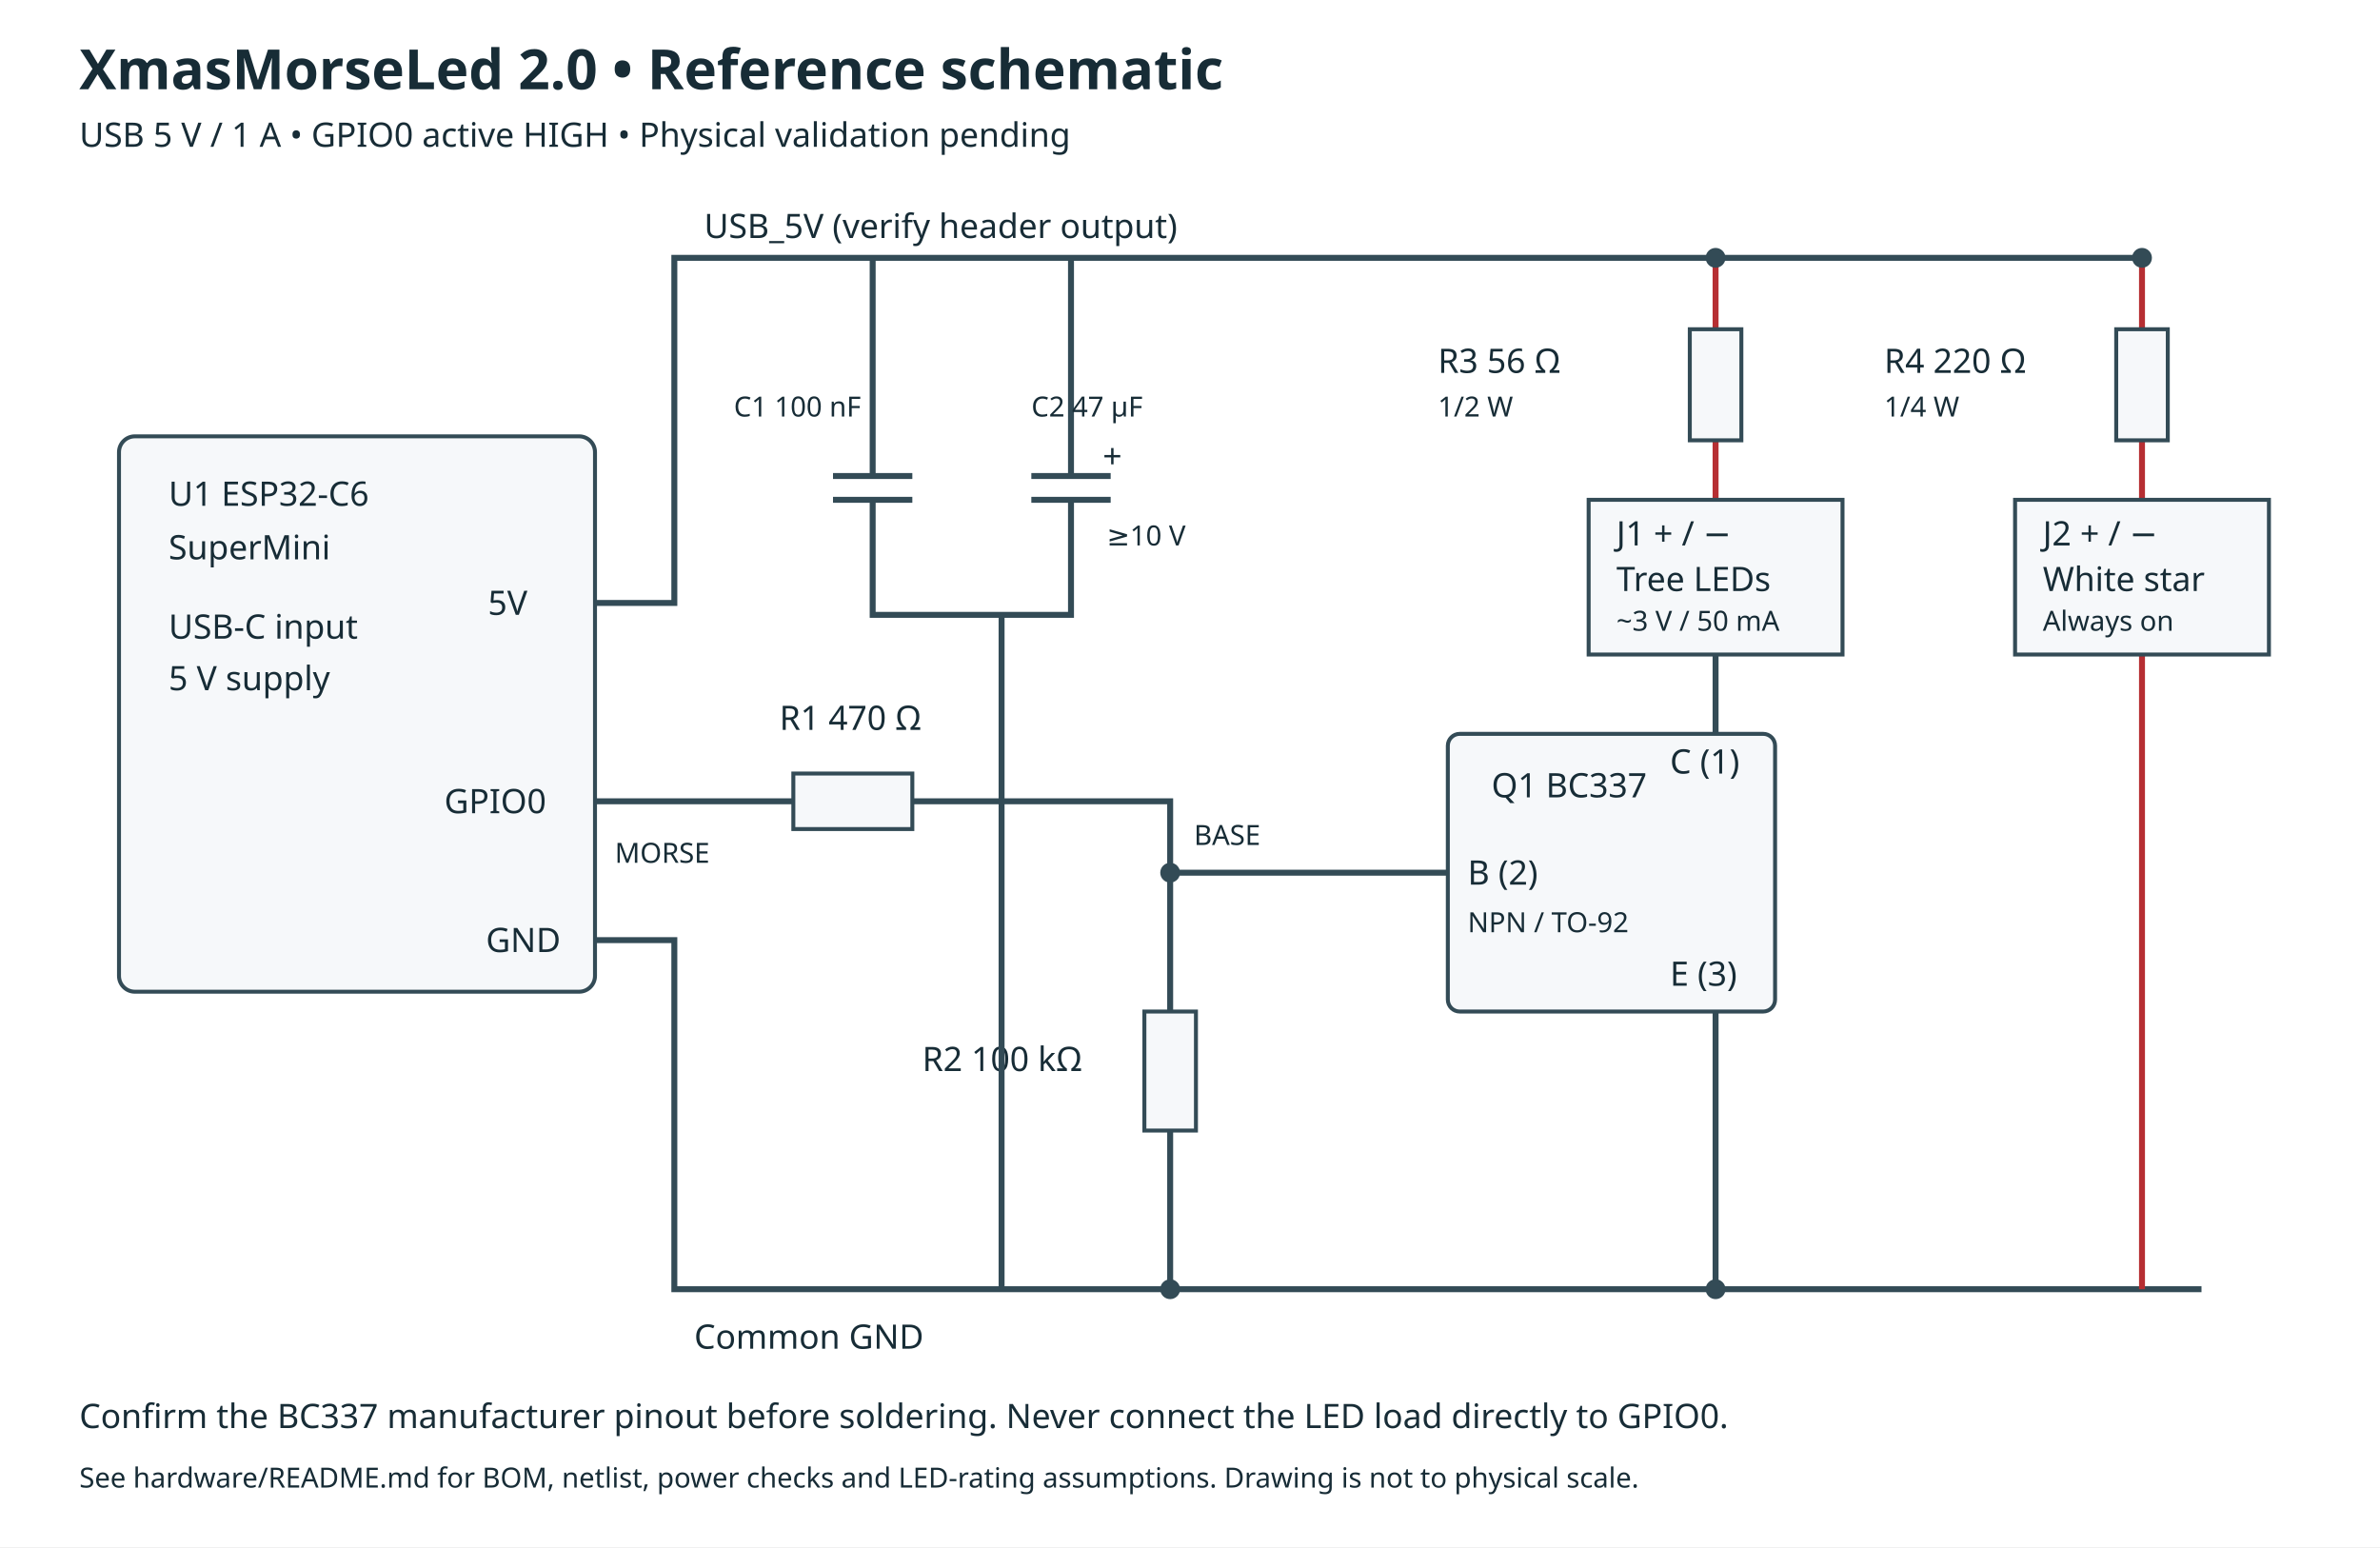
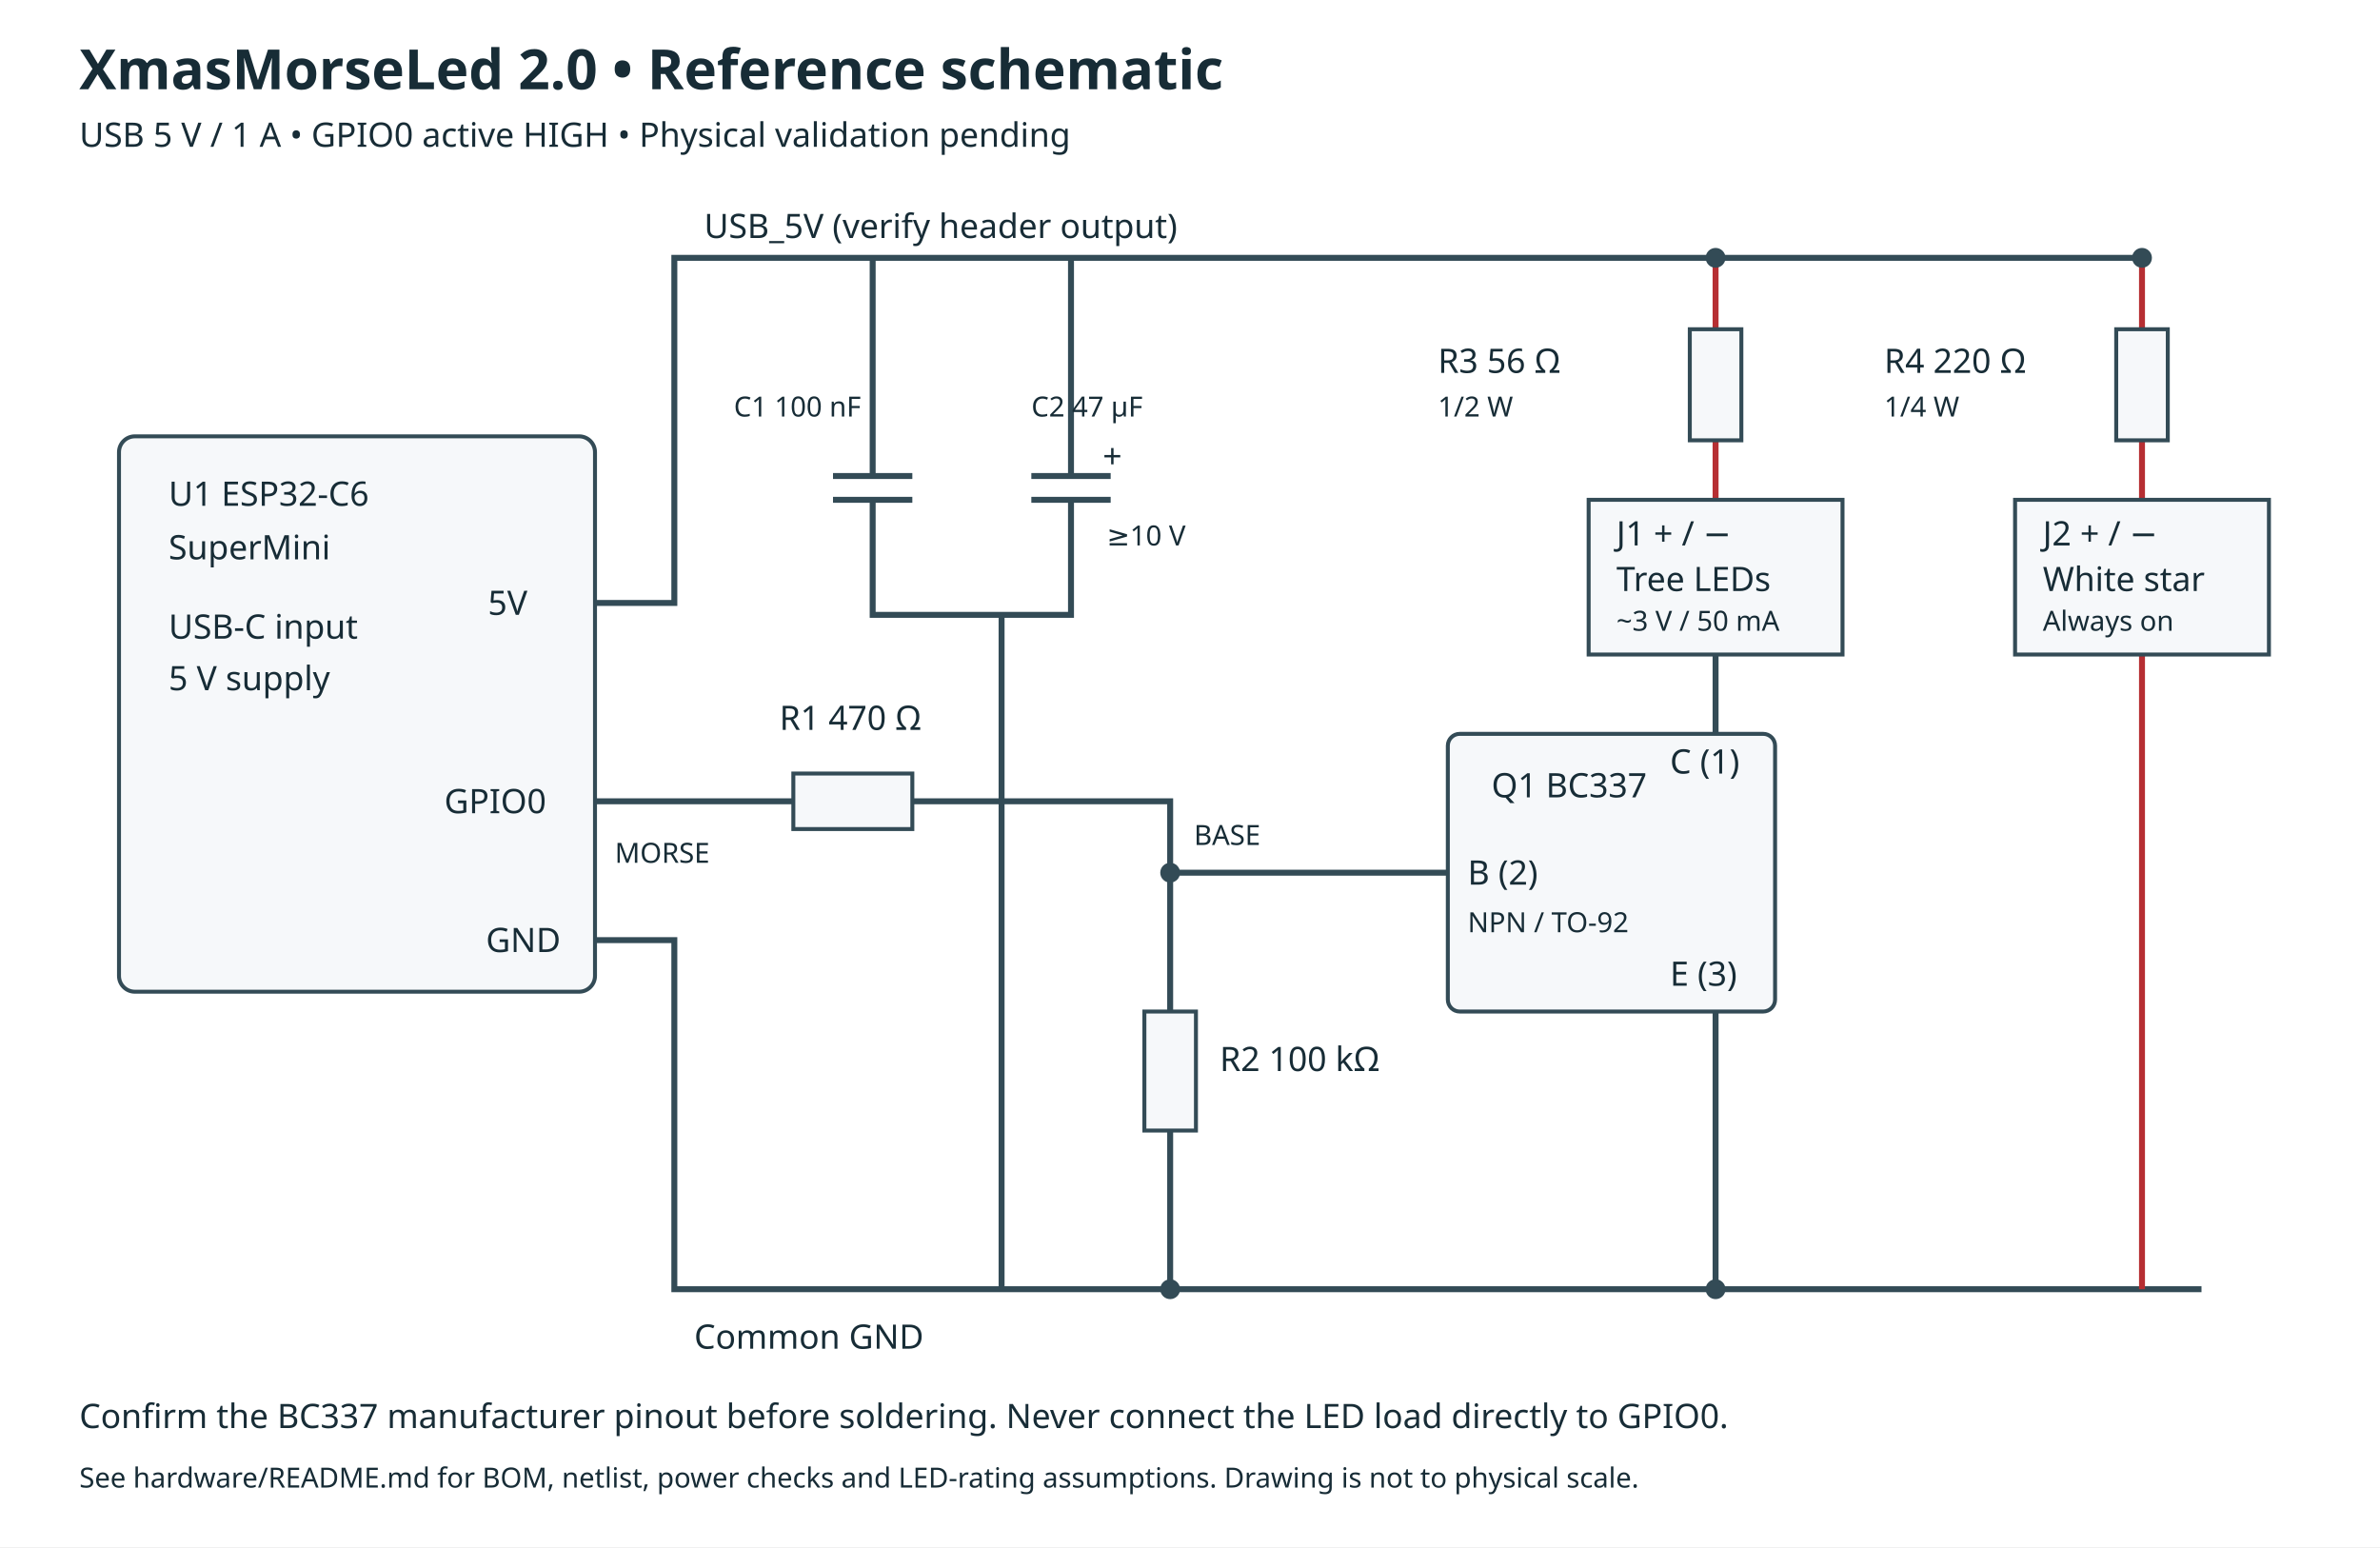
<svg xmlns="http://www.w3.org/2000/svg" width="1200" height="780" viewBox="0 0 1200 780">
  <rect width="1200" height="780" fill="#fff" />
  <style>text{font:17px sans-serif;fill:#172c36}.title{font-size:28px;font-weight:bold}.small{font-size:14px}.wire{fill:none;stroke:#334b56;stroke-width:3}.power{stroke:#b62e32}.ground{stroke:#246895}.part{fill:#f6f8fa;stroke:#334b56;stroke-width:2}.dot{fill:#334b56}</style>
  <text x="40" y="45" class="title">XmasMorseLed 2.0 • Reference schematic</text>
  <text x="40" y="74">USB 5 V / 1 A • GPIO0 active HIGH • Physical validation pending</text>
  <rect x="60" y="220" width="240" height="280" rx="8" class="part" />
  <text x="85" y="255">U1  ESP32-C6</text>
  <text x="85" y="282">SuperMini</text>
  <text x="85" y="322">USB-C input</text>
  <text x="85" y="348">5 V supply</text>
  <text x="246" y="310">5V</text>
  <text x="224" y="410">GPIO0</text>
  <text x="245" y="480">GND</text>
  <path d="M300 304H340V130H1080M300 474H340V650H1110" class="wire" />
  <text x="355" y="120">USB_5V (verify header output)</text>
  <text x="350" y="680">Common GND</text>
  <path d="M300 404H400M460 404H590V440H730" class="wire" />
  <rect x="400" y="390" width="60" height="28" class="part" />
  <text x="393" y="368">R1 470 Ω</text>
  <text x="310" y="435" class="small">MORSE</text>
  <text x="602" y="426" class="small">BASE</text>
  <path d="M590 440V510M590 570V650" class="wire" />
  <rect x="577" y="510" width="26" height="60" class="part" />
-   <text x="465" y="540">R2 100 kΩ</text>
+   <text x="615" y="540">R2 100 kΩ</text>
  <circle cx="590" cy="440" r="5" class="dot" />
  <rect x="730" y="370" width="165" height="140" rx="6" class="part" />
  <text x="752" y="402">Q1 BC337</text>
  <text x="740" y="446">B (2)</text>
  <text x="842" y="390">C (1)</text>
  <text x="842" y="497">E (3)</text>
  <text x="740" y="470" class="small">NPN / TO-92</text>
  <path d="M865 510V650M865 370V330" class="wire" />
  <path d="M865 130V166M865 222V252" class="wire power" />
  <rect x="852" y="166" width="26" height="56" class="part" />
  <text x="725" y="188">R3 56 Ω</text>
  <text x="725" y="210" class="small">1/2 W</text>
  <rect x="801" y="252" width="128" height="78" class="part" />
  <text x="815" y="275">J1 + / −</text>
  <text x="815" y="298">Tree LEDs</text>
  <text x="815" y="318" class="small">~3 V / 50 mA</text>
  <path d="M1080 130V166M1080 222V252M1080 330V650" class="wire power" />
  <rect x="1067" y="166" width="26" height="56" class="part" />
  <text x="950" y="188">R4 220 Ω</text>
  <text x="950" y="210" class="small">1/4 W</text>
  <rect x="1016" y="252" width="128" height="78" class="part" />
  <text x="1030" y="275">J2 + / −</text>
  <text x="1030" y="298">White star</text>
  <text x="1030" y="318" class="small">Always on</text>
  <path d="M440 130V240M420 240H460M420 252H460M440 252V310H505V650M540 130V240M520 240H560M520 252H560M540 252V310H505" class="wire" />
  <text x="370" y="210" class="small">C1 100 nF</text>
  <text x="520" y="210" class="small">C2 47 µF</text>
  <text x="556" y="236">+</text>
  <text x="558" y="275" class="small">≥10 V</text>
  <circle cx="865" cy="130" r="5" class="dot" />
  <circle cx="1080" cy="130" r="5" class="dot" />
  <circle cx="590" cy="650" r="5" class="dot" />
  <circle cx="865" cy="650" r="5" class="dot" />
  <text x="40" y="720">Confirm the BC337 manufacturer pinout before soldering. Never connect the LED load directly to GPIO0.</text>
  <text x="40" y="750" class="small">See hardware/README.md for BOM, netlist, power checks and LED-rating assumptions. Drawing is not to physical scale.</text>
</svg>
